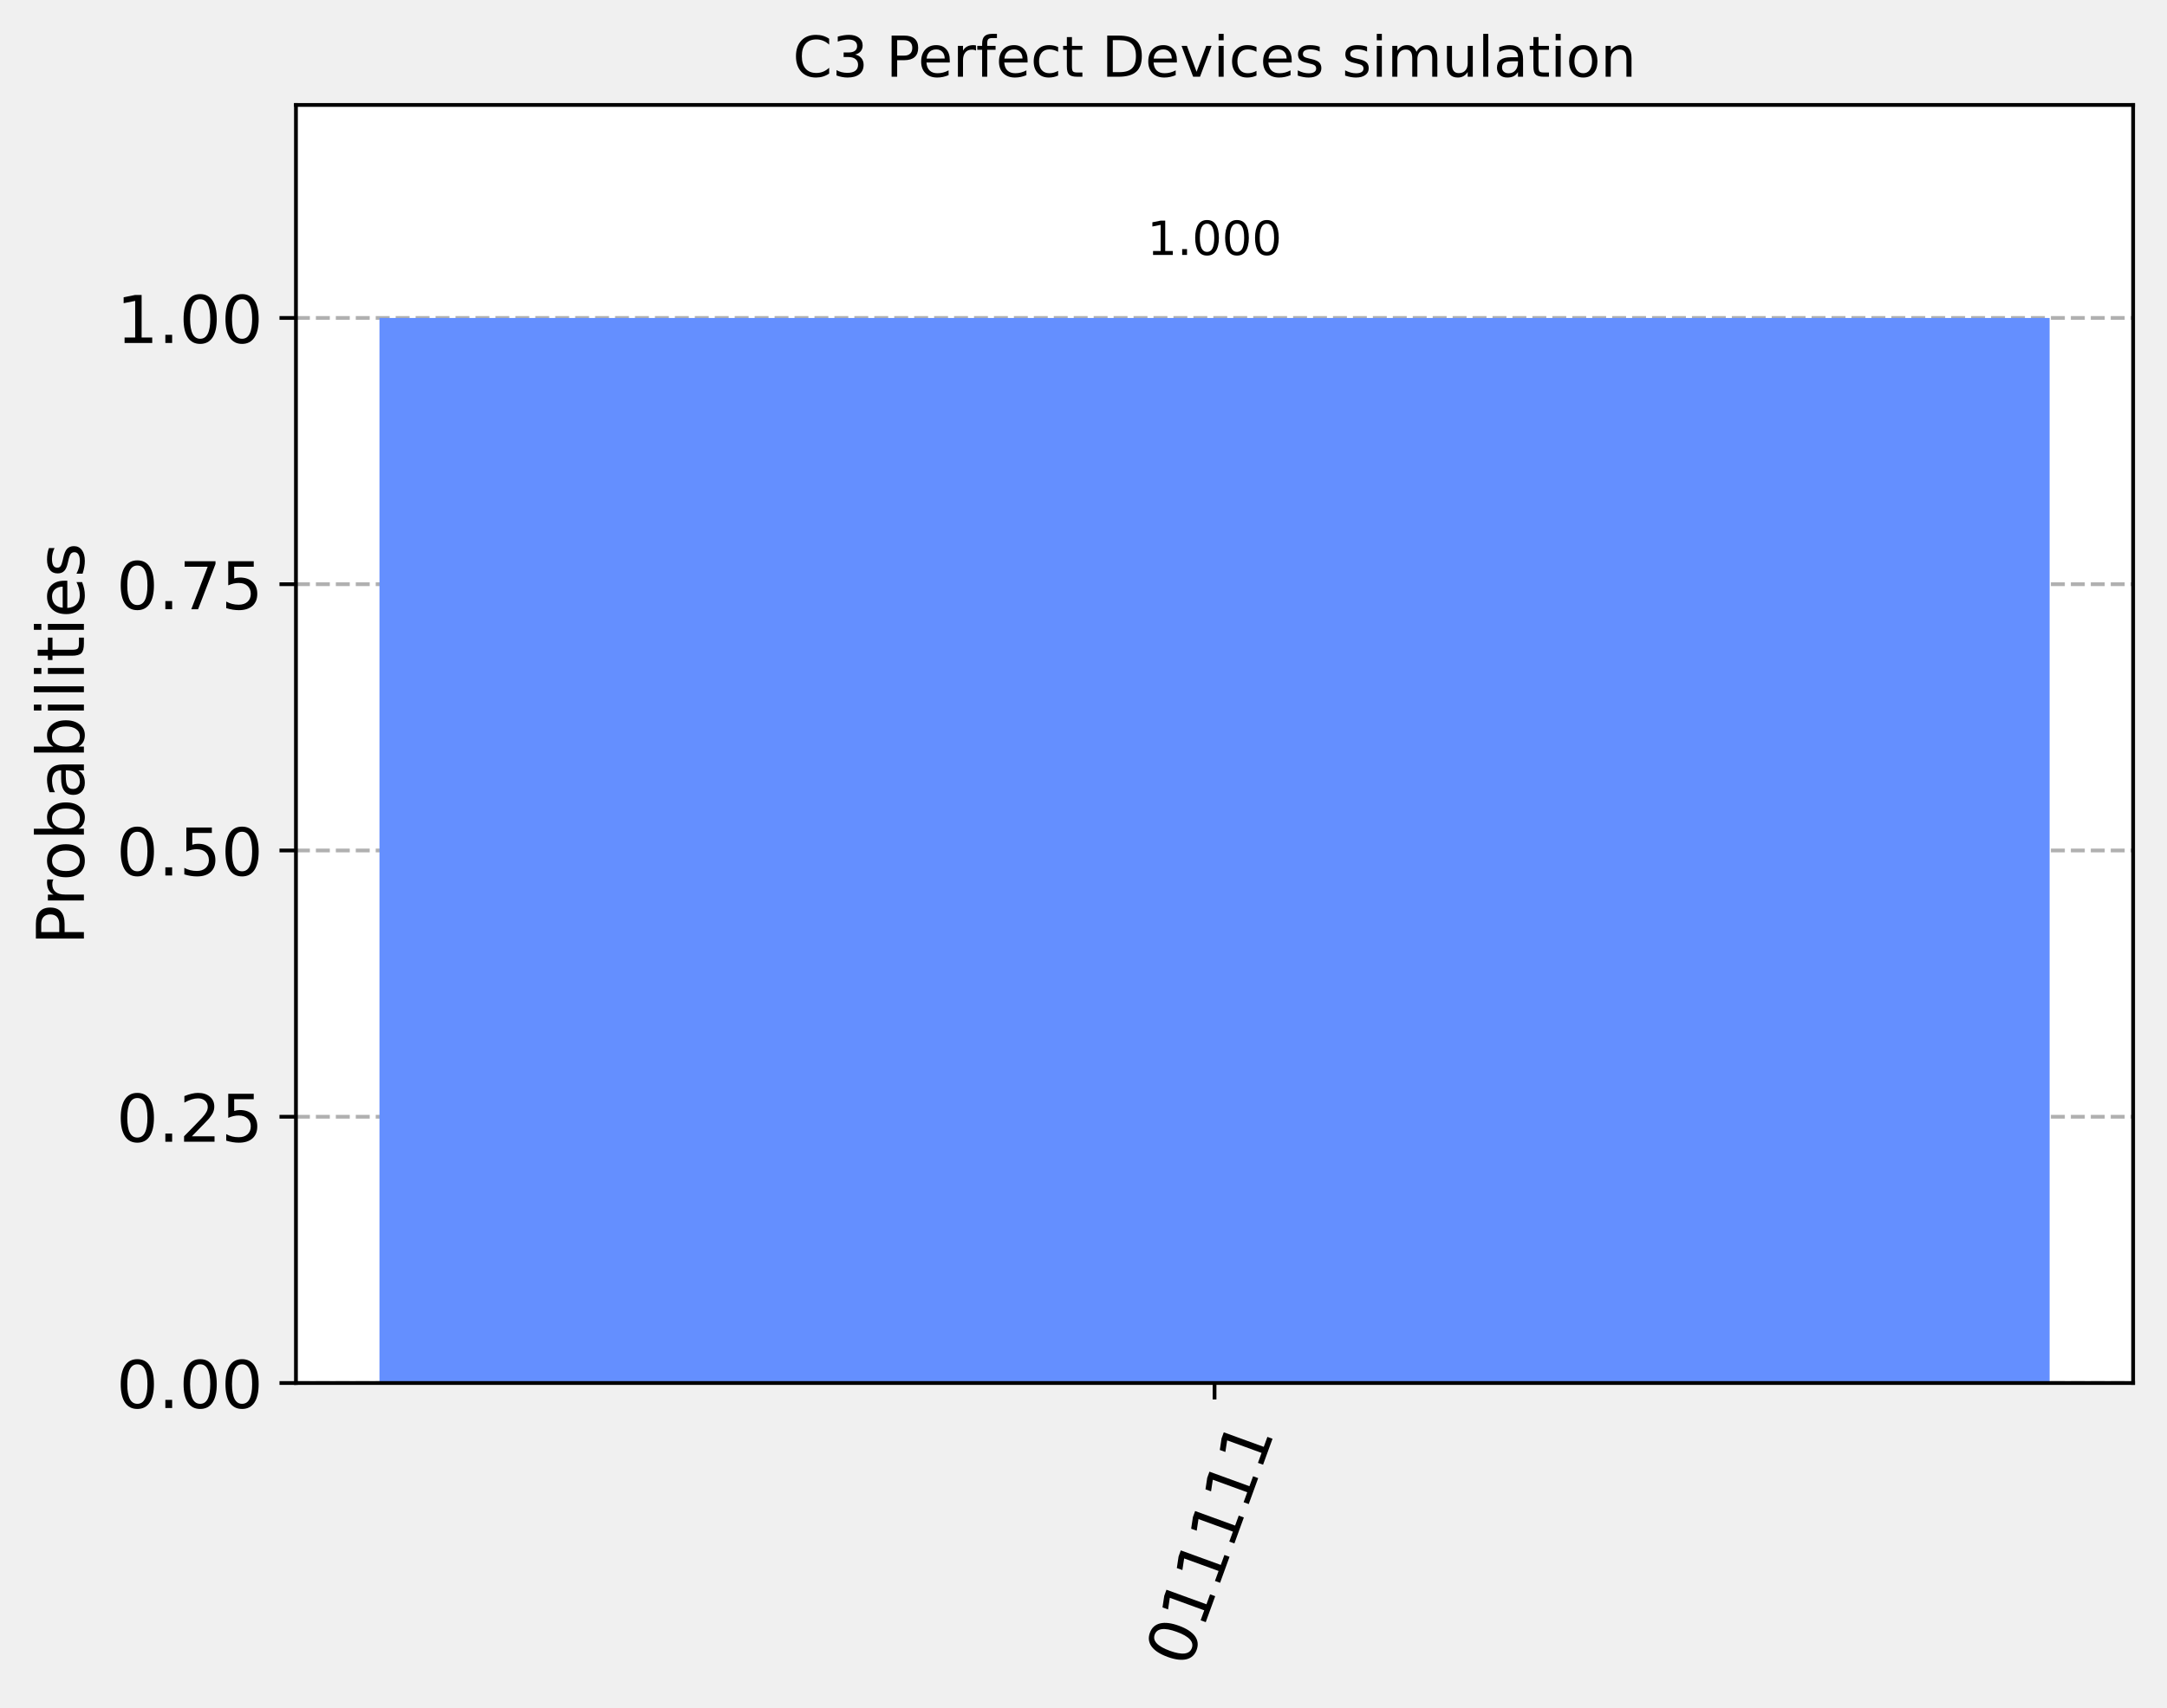
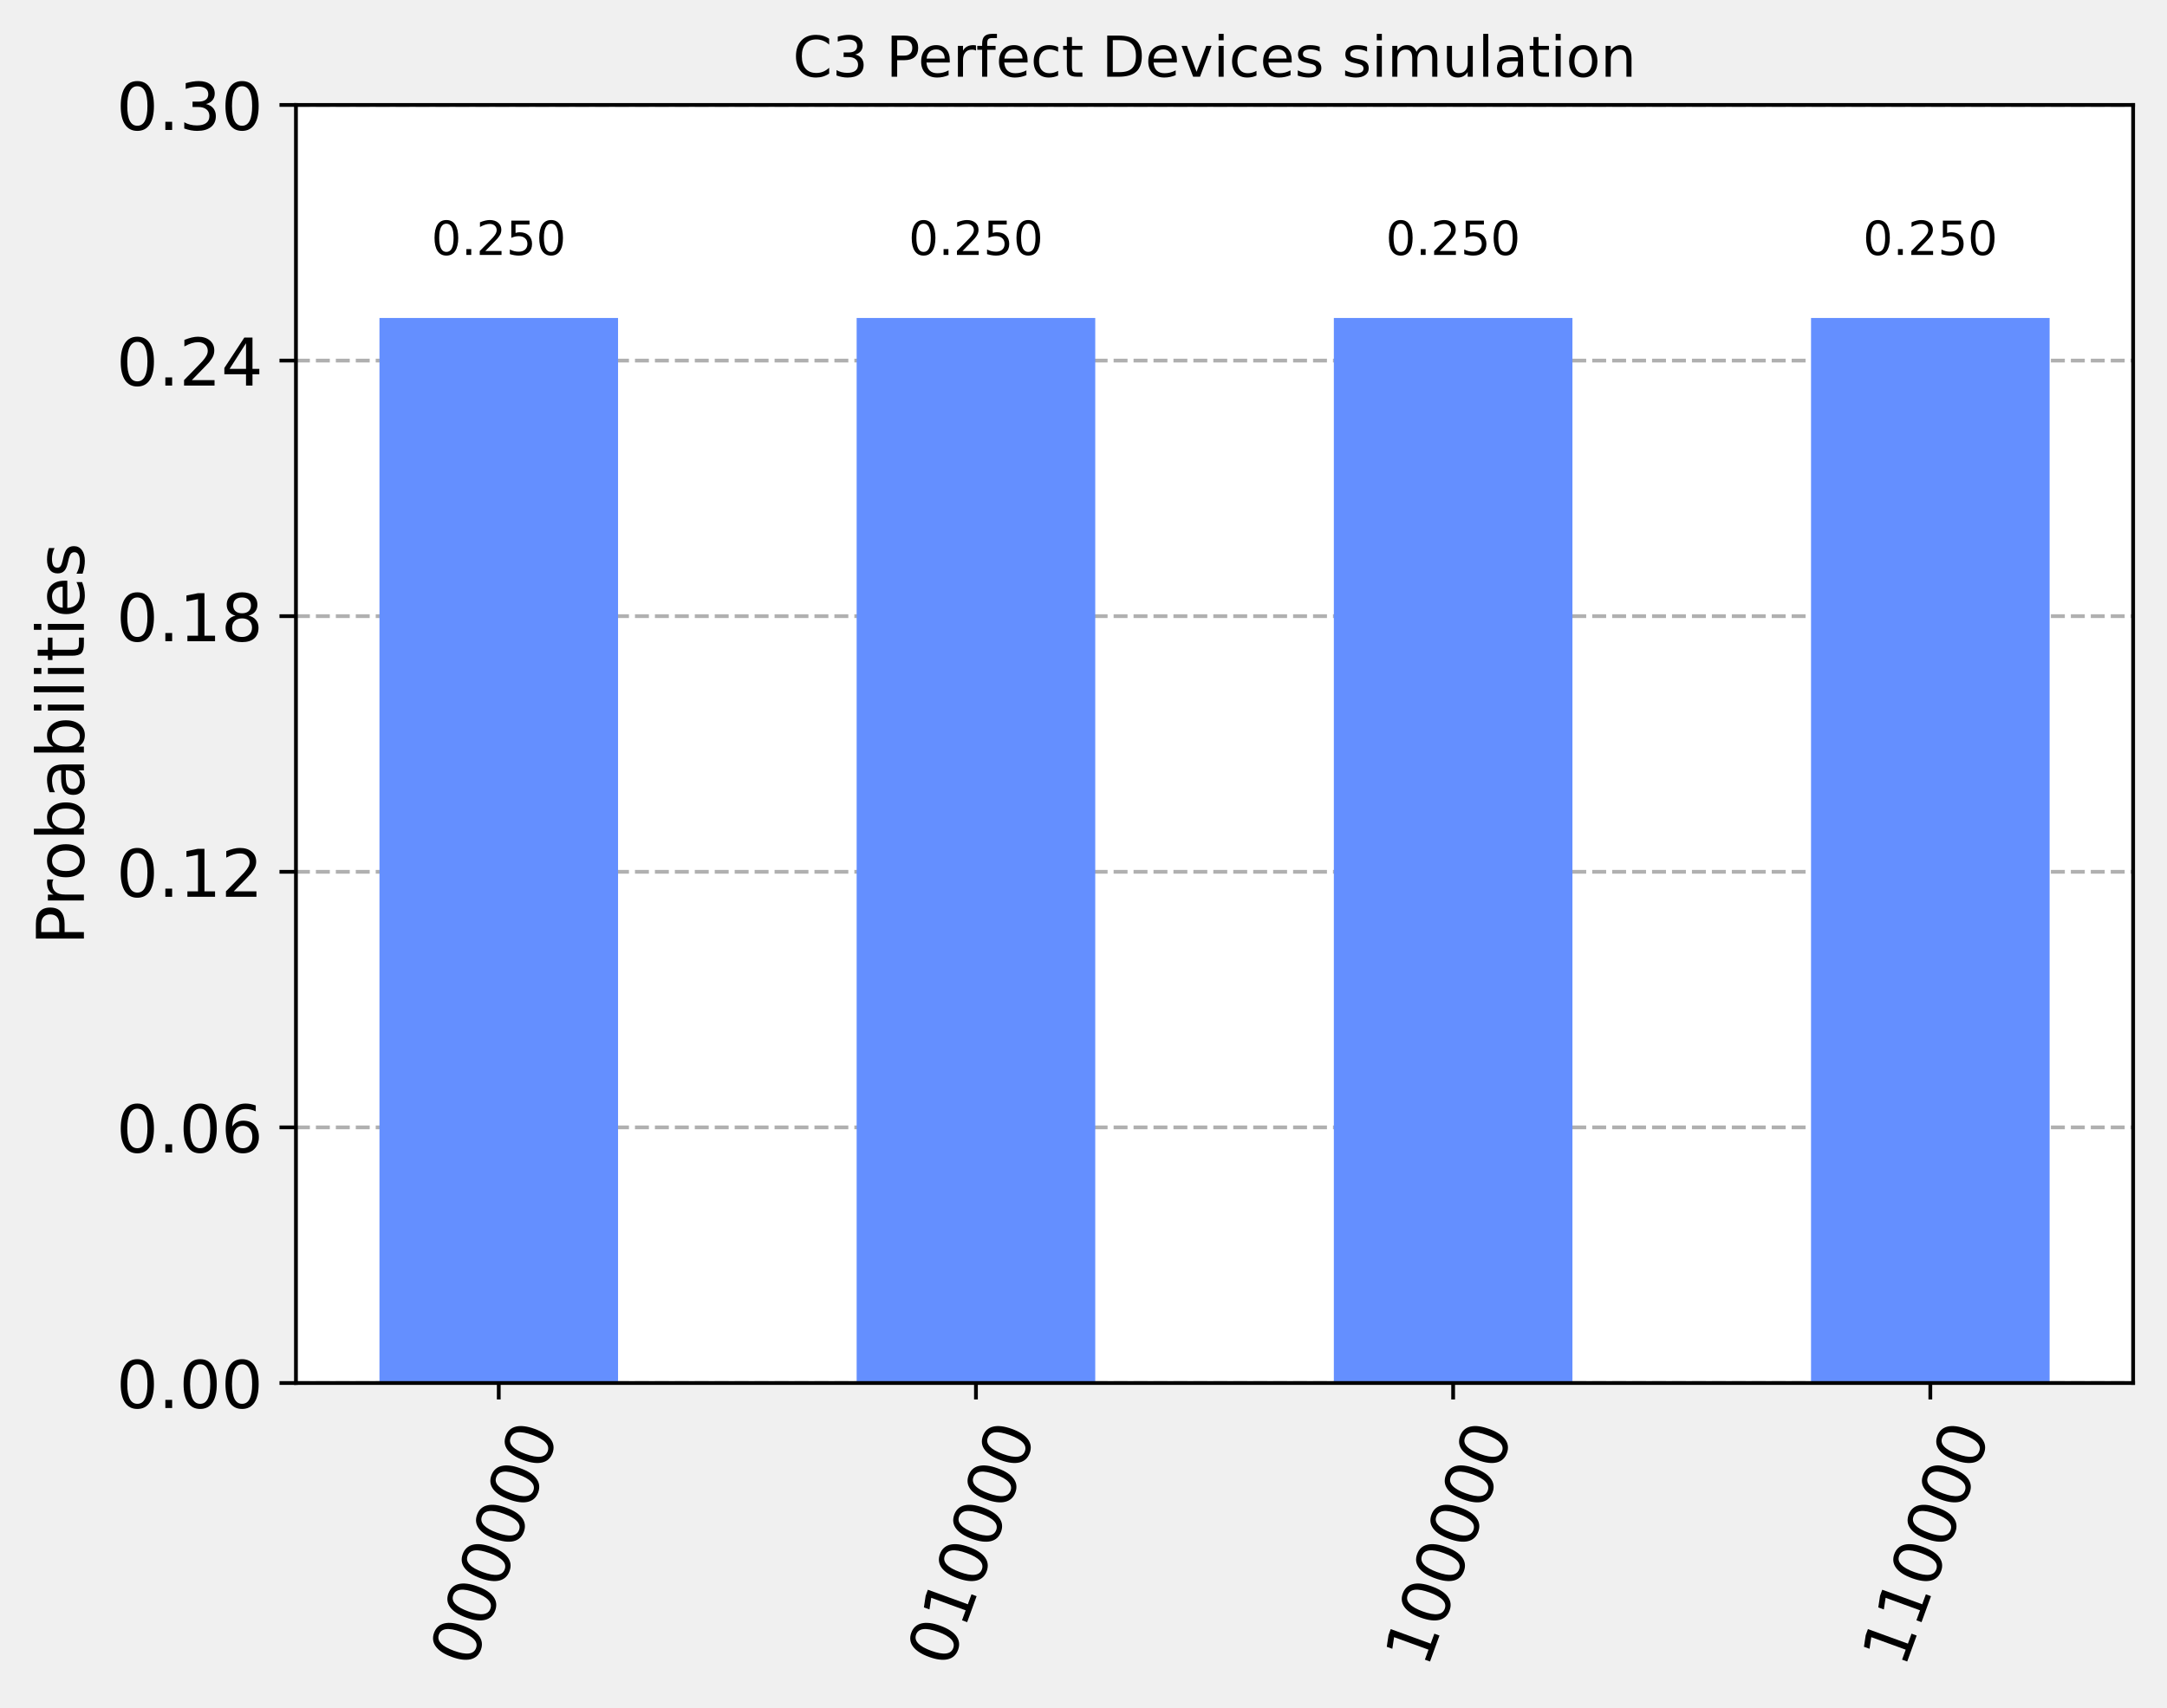
<svg xmlns="http://www.w3.org/2000/svg" xmlns:xlink="http://www.w3.org/1999/xlink" height="363.174pt" version="1.1" viewBox="0 0 460.721 363.174" width="460.721pt">
  <defs>
    <style type="text/css">*{stroke-linecap:butt;stroke-linejoin:round;}</style>
  </defs>
  <g id="figure_1">
    <g id="patch_1">
      <path d="M 0 363.174  L 460.721 363.174  L 460.721 0  L 0 0  z " style="fill:none;" />
    </g>
    <g id="axes_1">
      <g id="patch_2">
        <path d="M 62.921 294.118  L 453.521 294.118  L 453.521 22.318  L 62.921 22.318  z " style="fill:#ffffff;" />
      </g>
      <g id="matplotlib.axis_1">
        <g id="xtick_1">
          <g id="line2d_1">
            <defs>
-               <path d="M 0 0  L 0 3.5  " id="m8549773804" style="stroke:#000000;stroke-width:0.8;" />
+               <path d="M 0 0  L 0 3.5  " id="m5abd4b431c" style="stroke:#000000;stroke-width:0.8;" />
            </defs>
            <g>
-               <use style="stroke:#000000;stroke-width:0.8;" x="258.221" xlink:href="#m8549773804" y="294.118" />
+               <use style="stroke:#000000;stroke-width:0.8;" x="106.039" xlink:href="#m5abd4b431c" y="294.118" />
            </g>
          </g>
          <g id="text_1">
-             <g transform="translate(252.7118 354.9783)rotate(-70)scale(0.14 -0.14)">
+             <g transform="translate(100.5299 354.9783)rotate(-70)scale(0.14 -0.14)">
              <defs>
                <path d="M 31.781 66.406  Q 24.172 66.406 20.328 58.906  Q 16.5 51.422 16.5 36.375  Q 16.5 21.391 20.328 13.891  Q 24.172 6.391 31.781 6.391  Q 39.453 6.391 43.281 13.891  Q 47.125 21.391 47.125 36.375  Q 47.125 51.422 43.281 58.906  Q 39.453 66.406 31.781 66.406  z M 31.781 74.219  Q 44.047 74.219 50.516 64.516  Q 56.984 54.828 56.984 36.375  Q 56.984 17.969 50.516 8.266  Q 44.047 -1.422 31.781 -1.422  Q 19.531 -1.422 13.062 8.266  Q 6.594 17.969 6.594 36.375  Q 6.594 54.828 13.062 64.516  Q 19.531 74.219 31.781 74.219  z " id="DejaVuSans-48" />
+               </defs>
+               <use xlink:href="#DejaVuSans-48" />
+               <use x="63.623" xlink:href="#DejaVuSans-48" />
+               <use x="127.246" xlink:href="#DejaVuSans-48" />
+               <use x="190.869" xlink:href="#DejaVuSans-48" />
+               <use x="254.492" xlink:href="#DejaVuSans-48" />
+               <use x="318.115" xlink:href="#DejaVuSans-48" />
+             </g>
+           </g>
+         </g>
+         <g id="xtick_2">
+           <g id="line2d_2">
+             <g>
+               <use style="stroke:#000000;stroke-width:0.8;" x="207.494" xlink:href="#m5abd4b431c" y="294.118" />
+             </g>
+           </g>
+           <g id="text_2">
+             <g transform="translate(201.9845 354.9783)rotate(-70)scale(0.14 -0.14)">
+               <defs>
                <path d="M 12.406 8.297  L 28.516 8.297  L 28.516 63.922  L 10.984 60.406  L 10.984 69.391  L 28.422 72.906  L 38.281 72.906  L 38.281 8.297  L 54.391 8.297  L 54.391 0  L 12.406 0  z " id="DejaVuSans-49" />
              </defs>
              <use xlink:href="#DejaVuSans-48" />
              <use x="63.623" xlink:href="#DejaVuSans-49" />
-               <use x="127.246" xlink:href="#DejaVuSans-49" />
-               <use x="190.869" xlink:href="#DejaVuSans-49" />
-               <use x="254.492" xlink:href="#DejaVuSans-49" />
-               <use x="318.115" xlink:href="#DejaVuSans-49" />
+               <use x="127.246" xlink:href="#DejaVuSans-48" />
+               <use x="190.869" xlink:href="#DejaVuSans-48" />
+               <use x="254.492" xlink:href="#DejaVuSans-48" />
+               <use x="318.115" xlink:href="#DejaVuSans-48" />
+             </g>
+           </g>
+         </g>
+         <g id="xtick_3">
+           <g id="line2d_3">
+             <g>
+               <use style="stroke:#000000;stroke-width:0.8;" x="308.949" xlink:href="#m5abd4b431c" y="294.118" />
+             </g>
+           </g>
+           <g id="text_3">
+             <g transform="translate(303.439 354.9783)rotate(-70)scale(0.14 -0.14)">
+               <use xlink:href="#DejaVuSans-49" />
+               <use x="63.623" xlink:href="#DejaVuSans-48" />
+               <use x="127.246" xlink:href="#DejaVuSans-48" />
+               <use x="190.869" xlink:href="#DejaVuSans-48" />
+               <use x="254.492" xlink:href="#DejaVuSans-48" />
+               <use x="318.115" xlink:href="#DejaVuSans-48" />
+             </g>
+           </g>
+         </g>
+         <g id="xtick_4">
+           <g id="line2d_4">
+             <g>
+               <use style="stroke:#000000;stroke-width:0.8;" x="410.403" xlink:href="#m5abd4b431c" y="294.118" />
+             </g>
+           </g>
+           <g id="text_4">
+             <g transform="translate(404.8936 354.9783)rotate(-70)scale(0.14 -0.14)">
+               <use xlink:href="#DejaVuSans-49" />
+               <use x="63.623" xlink:href="#DejaVuSans-49" />
+               <use x="127.246" xlink:href="#DejaVuSans-48" />
+               <use x="190.869" xlink:href="#DejaVuSans-48" />
+               <use x="254.492" xlink:href="#DejaVuSans-48" />
+               <use x="318.115" xlink:href="#DejaVuSans-48" />
            </g>
          </g>
        </g>
      </g>
      <g id="matplotlib.axis_2">
        <g id="ytick_1">
-           <g id="line2d_2">
-             <path clip-path="url(#pe351f69ecd)" d="M 62.921 294.118  L 453.521 294.118  " style="fill:none;stroke:#b0b0b0;stroke-dasharray:2.96,1.28;stroke-dashoffset:0;stroke-width:0.8;" />
-           </g>
-           <g id="line2d_3">
+           <g id="line2d_5">
+             <path clip-path="url(#p60ac264415)" d="M 62.921 294.118  L 453.521 294.118  " style="fill:none;stroke:#b0b0b0;stroke-dasharray:2.96,1.28;stroke-dashoffset:0;stroke-width:0.8;" />
+           </g>
+           <g id="line2d_6">
            <defs>
-               <path d="M 0 0  L -3.5 0  " id="m008ce4bd53" style="stroke:#000000;stroke-width:0.8;" />
+               <path d="M 0 0  L -3.5 0  " id="m3400c94bd9" style="stroke:#000000;stroke-width:0.8;" />
            </defs>
            <g>
-               <use style="stroke:#000000;stroke-width:0.8;" x="62.921" xlink:href="#m008ce4bd53" y="294.118" />
-             </g>
-           </g>
-           <g id="text_2">
+               <use style="stroke:#000000;stroke-width:0.8;" x="62.921" xlink:href="#m3400c94bd9" y="294.118" />
+             </g>
+           </g>
+           <g id="text_5">
            <g transform="translate(24.74938 299.437)scale(0.14 -0.14)">
              <defs>
                <path d="M 10.688 12.406  L 21 12.406  L 21 0  L 10.688 0  z " id="DejaVuSans-46" />
              </defs>
              <use xlink:href="#DejaVuSans-48" />
              <use x="63.623" xlink:href="#DejaVuSans-46" />
              <use x="95.41" xlink:href="#DejaVuSans-48" />
              <use x="159.033" xlink:href="#DejaVuSans-48" />
            </g>
          </g>
        </g>
        <g id="ytick_2">
-           <g id="line2d_4">
-             <path clip-path="url(#pe351f69ecd)" d="M 62.921 237.493  L 453.521 237.493  " style="fill:none;stroke:#b0b0b0;stroke-dasharray:2.96,1.28;stroke-dashoffset:0;stroke-width:0.8;" />
-           </g>
-           <g id="line2d_5">
-             <g>
-               <use style="stroke:#000000;stroke-width:0.8;" x="62.921" xlink:href="#m008ce4bd53" y="237.493" />
-             </g>
-           </g>
-           <g id="text_3">
-             <g transform="translate(24.74938 242.812)scale(0.14 -0.14)">
+           <g id="line2d_7">
+             <path clip-path="url(#p60ac264415)" d="M 62.921 239.758  L 453.521 239.758  " style="fill:none;stroke:#b0b0b0;stroke-dasharray:2.96,1.28;stroke-dashoffset:0;stroke-width:0.8;" />
+           </g>
+           <g id="line2d_8">
+             <g>
+               <use style="stroke:#000000;stroke-width:0.8;" x="62.921" xlink:href="#m3400c94bd9" y="239.758" />
+             </g>
+           </g>
+           <g id="text_6">
+             <g transform="translate(24.74938 245.077)scale(0.14 -0.14)">
+               <defs>
+                 <path d="M 33.016 40.375  Q 26.375 40.375 22.484 35.828  Q 18.609 31.297 18.609 23.391  Q 18.609 15.531 22.484 10.953  Q 26.375 6.391 33.016 6.391  Q 39.656 6.391 43.531 10.953  Q 47.406 15.531 47.406 23.391  Q 47.406 31.297 43.531 35.828  Q 39.656 40.375 33.016 40.375  z M 52.594 71.297  L 52.594 62.312  Q 48.875 64.062 45.094 64.984  Q 41.312 65.922 37.594 65.922  Q 27.828 65.922 22.672 59.328  Q 17.531 52.734 16.797 39.406  Q 19.672 43.656 24.016 45.922  Q 28.375 48.188 33.594 48.188  Q 44.578 48.188 50.953 41.516  Q 57.328 34.859 57.328 23.391  Q 57.328 12.156 50.688 5.359  Q 44.047 -1.422 33.016 -1.422  Q 20.359 -1.422 13.672 8.266  Q 6.984 17.969 6.984 36.375  Q 6.984 53.656 15.188 63.938  Q 23.391 74.219 37.203 74.219  Q 40.922 74.219 44.703 73.484  Q 48.484 72.75 52.594 71.297  z " id="DejaVuSans-54" />
+               </defs>
+               <use xlink:href="#DejaVuSans-48" />
+               <use x="63.623" xlink:href="#DejaVuSans-46" />
+               <use x="95.41" xlink:href="#DejaVuSans-48" />
+               <use x="159.033" xlink:href="#DejaVuSans-54" />
+             </g>
+           </g>
+         </g>
+         <g id="ytick_3">
+           <g id="line2d_9">
+             <path clip-path="url(#p60ac264415)" d="M 62.921 185.398  L 453.521 185.398  " style="fill:none;stroke:#b0b0b0;stroke-dasharray:2.96,1.28;stroke-dashoffset:0;stroke-width:0.8;" />
+           </g>
+           <g id="line2d_10">
+             <g>
+               <use style="stroke:#000000;stroke-width:0.8;" x="62.921" xlink:href="#m3400c94bd9" y="185.398" />
+             </g>
+           </g>
+           <g id="text_7">
+             <g transform="translate(24.74938 190.717)scale(0.14 -0.14)">
              <defs>
                <path d="M 19.188 8.297  L 53.609 8.297  L 53.609 0  L 7.328 0  L 7.328 8.297  Q 12.938 14.109 22.625 23.891  Q 32.328 33.688 34.812 36.531  Q 39.547 41.844 41.422 45.531  Q 43.312 49.219 43.312 52.781  Q 43.312 58.594 39.234 62.25  Q 35.156 65.922 28.609 65.922  Q 23.969 65.922 18.812 64.312  Q 13.672 62.703 7.812 59.422  L 7.812 69.391  Q 13.766 71.781 18.938 73  Q 24.125 74.219 28.422 74.219  Q 39.75 74.219 46.484 68.547  Q 53.219 62.891 53.219 53.422  Q 53.219 48.922 51.531 44.891  Q 49.859 40.875 45.406 35.406  Q 44.188 33.984 37.641 27.219  Q 31.109 20.453 19.188 8.297  z " id="DejaVuSans-50" />
-                 <path d="M 10.797 72.906  L 49.516 72.906  L 49.516 64.594  L 19.828 64.594  L 19.828 46.734  Q 21.969 47.469 24.109 47.828  Q 26.266 48.188 28.422 48.188  Q 40.625 48.188 47.75 41.5  Q 54.891 34.812 54.891 23.391  Q 54.891 11.625 47.562 5.094  Q 40.234 -1.422 26.906 -1.422  Q 22.312 -1.422 17.547 -0.641  Q 12.797 0.141 7.719 1.703  L 7.719 11.625  Q 12.109 9.234 16.797 8.062  Q 21.484 6.891 26.703 6.891  Q 35.156 6.891 40.078 11.328  Q 45.016 15.766 45.016 23.391  Q 45.016 31 40.078 35.438  Q 35.156 39.891 26.703 39.891  Q 22.75 39.891 18.812 39.016  Q 14.891 38.141 10.797 36.281  z " id="DejaVuSans-53" />
+               </defs>
+               <use xlink:href="#DejaVuSans-48" />
+               <use x="63.623" xlink:href="#DejaVuSans-46" />
+               <use x="95.41" xlink:href="#DejaVuSans-49" />
+               <use x="159.033" xlink:href="#DejaVuSans-50" />
+             </g>
+           </g>
+         </g>
+         <g id="ytick_4">
+           <g id="line2d_11">
+             <path clip-path="url(#p60ac264415)" d="M 62.921 131.038  L 453.521 131.038  " style="fill:none;stroke:#b0b0b0;stroke-dasharray:2.96,1.28;stroke-dashoffset:0;stroke-width:0.8;" />
+           </g>
+           <g id="line2d_12">
+             <g>
+               <use style="stroke:#000000;stroke-width:0.8;" x="62.921" xlink:href="#m3400c94bd9" y="131.038" />
+             </g>
+           </g>
+           <g id="text_8">
+             <g transform="translate(24.74938 136.357)scale(0.14 -0.14)">
+               <defs>
+                 <path d="M 31.781 34.625  Q 24.75 34.625 20.719 30.859  Q 16.703 27.094 16.703 20.516  Q 16.703 13.922 20.719 10.156  Q 24.75 6.391 31.781 6.391  Q 38.812 6.391 42.859 10.172  Q 46.922 13.969 46.922 20.516  Q 46.922 27.094 42.891 30.859  Q 38.875 34.625 31.781 34.625  z M 21.922 38.812  Q 15.578 40.375 12.031 44.719  Q 8.5 49.078 8.5 55.328  Q 8.5 64.062 14.719 69.141  Q 20.953 74.219 31.781 74.219  Q 42.672 74.219 48.875 69.141  Q 55.078 64.062 55.078 55.328  Q 55.078 49.078 51.531 44.719  Q 48 40.375 41.703 38.812  Q 48.828 37.156 52.797 32.312  Q 56.781 27.484 56.781 20.516  Q 56.781 9.906 50.312 4.234  Q 43.844 -1.422 31.781 -1.422  Q 19.734 -1.422 13.25 4.234  Q 6.781 9.906 6.781 20.516  Q 6.781 27.484 10.781 32.312  Q 14.797 37.156 21.922 38.812  z M 18.312 54.391  Q 18.312 48.734 21.844 45.562  Q 25.391 42.391 31.781 42.391  Q 38.141 42.391 41.719 45.562  Q 45.312 48.734 45.312 54.391  Q 45.312 60.062 41.719 63.234  Q 38.141 66.406 31.781 66.406  Q 25.391 66.406 21.844 63.234  Q 18.312 60.062 18.312 54.391  z " id="DejaVuSans-56" />
+               </defs>
+               <use xlink:href="#DejaVuSans-48" />
+               <use x="63.623" xlink:href="#DejaVuSans-46" />
+               <use x="95.41" xlink:href="#DejaVuSans-49" />
+               <use x="159.033" xlink:href="#DejaVuSans-56" />
+             </g>
+           </g>
+         </g>
+         <g id="ytick_5">
+           <g id="line2d_13">
+             <path clip-path="url(#p60ac264415)" d="M 62.921 76.678  L 453.521 76.678  " style="fill:none;stroke:#b0b0b0;stroke-dasharray:2.96,1.28;stroke-dashoffset:0;stroke-width:0.8;" />
+           </g>
+           <g id="line2d_14">
+             <g>
+               <use style="stroke:#000000;stroke-width:0.8;" x="62.921" xlink:href="#m3400c94bd9" y="76.678" />
+             </g>
+           </g>
+           <g id="text_9">
+             <g transform="translate(24.74938 81.99703)scale(0.14 -0.14)">
+               <defs>
+                 <path d="M 37.797 64.312  L 12.891 25.391  L 37.797 25.391  z M 35.203 72.906  L 47.609 72.906  L 47.609 25.391  L 58.016 25.391  L 58.016 17.188  L 47.609 17.188  L 47.609 0  L 37.797 0  L 37.797 17.188  L 4.891 17.188  L 4.891 26.703  z " id="DejaVuSans-52" />
              </defs>
              <use xlink:href="#DejaVuSans-48" />
              <use x="63.623" xlink:href="#DejaVuSans-46" />
              <use x="95.41" xlink:href="#DejaVuSans-50" />
-               <use x="159.033" xlink:href="#DejaVuSans-53" />
-             </g>
-           </g>
-         </g>
-         <g id="ytick_3">
-           <g id="line2d_6">
-             <path clip-path="url(#pe351f69ecd)" d="M 62.921 180.868  L 453.521 180.868  " style="fill:none;stroke:#b0b0b0;stroke-dasharray:2.96,1.28;stroke-dashoffset:0;stroke-width:0.8;" />
-           </g>
-           <g id="line2d_7">
-             <g>
-               <use style="stroke:#000000;stroke-width:0.8;" x="62.921" xlink:href="#m008ce4bd53" y="180.868" />
-             </g>
-           </g>
-           <g id="text_4">
-             <g transform="translate(24.74938 186.187)scale(0.14 -0.14)">
-               <use xlink:href="#DejaVuSans-48" />
-               <use x="63.623" xlink:href="#DejaVuSans-46" />
-               <use x="95.41" xlink:href="#DejaVuSans-53" />
+               <use x="159.033" xlink:href="#DejaVuSans-52" />
+             </g>
+           </g>
+         </g>
+         <g id="ytick_6">
+           <g id="line2d_15">
+             <path clip-path="url(#p60ac264415)" d="M 62.921 22.318  L 453.521 22.318  " style="fill:none;stroke:#b0b0b0;stroke-dasharray:2.96,1.28;stroke-dashoffset:0;stroke-width:0.8;" />
+           </g>
+           <g id="line2d_16">
+             <g>
+               <use style="stroke:#000000;stroke-width:0.8;" x="62.921" xlink:href="#m3400c94bd9" y="22.318" />
+             </g>
+           </g>
+           <g id="text_10">
+             <g transform="translate(24.74938 27.63703)scale(0.14 -0.14)">
+               <defs>
+                 <path d="M 40.578 39.312  Q 47.656 37.797 51.625 33  Q 55.609 28.219 55.609 21.188  Q 55.609 10.406 48.188 4.484  Q 40.766 -1.422 27.094 -1.422  Q 22.516 -1.422 17.656 -0.516  Q 12.797 0.391 7.625 2.203  L 7.625 11.719  Q 11.719 9.328 16.594 8.109  Q 21.484 6.891 26.812 6.891  Q 36.078 6.891 40.938 10.547  Q 45.797 14.203 45.797 21.188  Q 45.797 27.641 41.281 31.266  Q 36.766 34.906 28.719 34.906  L 20.219 34.906  L 20.219 43.016  L 29.109 43.016  Q 36.375 43.016 40.234 45.922  Q 44.094 48.828 44.094 54.297  Q 44.094 59.906 40.109 62.906  Q 36.141 65.922 28.719 65.922  Q 24.656 65.922 20.016 65.031  Q 15.375 64.156 9.812 62.312  L 9.812 71.094  Q 15.438 72.656 20.344 73.438  Q 25.25 74.219 29.594 74.219  Q 40.828 74.219 47.359 69.109  Q 53.906 64.016 53.906 55.328  Q 53.906 49.266 50.438 45.094  Q 46.969 40.922 40.578 39.312  z " id="DejaVuSans-51" />
+               </defs>
+               <use xlink:href="#DejaVuSans-48" />
+               <use x="63.623" xlink:href="#DejaVuSans-46" />
+               <use x="95.41" xlink:href="#DejaVuSans-51" />
              <use x="159.033" xlink:href="#DejaVuSans-48" />
            </g>
          </g>
        </g>
-         <g id="ytick_4">
-           <g id="line2d_8">
-             <path clip-path="url(#pe351f69ecd)" d="M 62.921 124.243  L 453.521 124.243  " style="fill:none;stroke:#b0b0b0;stroke-dasharray:2.96,1.28;stroke-dashoffset:0;stroke-width:0.8;" />
-           </g>
-           <g id="line2d_9">
-             <g>
-               <use style="stroke:#000000;stroke-width:0.8;" x="62.921" xlink:href="#m008ce4bd53" y="124.243" />
-             </g>
-           </g>
-           <g id="text_5">
-             <g transform="translate(24.74938 129.562)scale(0.14 -0.14)">
-               <defs>
-                 <path d="M 8.203 72.906  L 55.078 72.906  L 55.078 68.703  L 28.609 0  L 18.312 0  L 43.219 64.594  L 8.203 64.594  z " id="DejaVuSans-55" />
-               </defs>
-               <use xlink:href="#DejaVuSans-48" />
-               <use x="63.623" xlink:href="#DejaVuSans-46" />
-               <use x="95.41" xlink:href="#DejaVuSans-55" />
-               <use x="159.033" xlink:href="#DejaVuSans-53" />
-             </g>
-           </g>
-         </g>
-         <g id="ytick_5">
-           <g id="line2d_10">
-             <path clip-path="url(#pe351f69ecd)" d="M 62.921 67.618  L 453.521 67.618  " style="fill:none;stroke:#b0b0b0;stroke-dasharray:2.96,1.28;stroke-dashoffset:0;stroke-width:0.8;" />
-           </g>
-           <g id="line2d_11">
-             <g>
-               <use style="stroke:#000000;stroke-width:0.8;" x="62.921" xlink:href="#m008ce4bd53" y="67.618" />
-             </g>
-           </g>
-           <g id="text_6">
-             <g transform="translate(24.74938 72.93703)scale(0.14 -0.14)">
-               <use xlink:href="#DejaVuSans-49" />
-               <use x="63.623" xlink:href="#DejaVuSans-46" />
-               <use x="95.41" xlink:href="#DejaVuSans-48" />
-               <use x="159.033" xlink:href="#DejaVuSans-48" />
-             </g>
-           </g>
-         </g>
-         <g id="text_7">
+         <g id="text_11">
          <g transform="translate(17.83781 200.9739)rotate(-90)scale(0.14 -0.14)">
            <defs>
              <path d="M 19.672 64.797  L 19.672 37.406  L 32.078 37.406  Q 38.969 37.406 42.719 40.969  Q 46.484 44.531 46.484 51.125  Q 46.484 57.672 42.719 61.234  Q 38.969 64.797 32.078 64.797  z M 9.812 72.906  L 32.078 72.906  Q 44.344 72.906 50.609 67.359  Q 56.891 61.812 56.891 51.125  Q 56.891 40.328 50.609 34.812  Q 44.344 29.297 32.078 29.297  L 19.672 29.297  L 19.672 0  L 9.812 0  z " id="DejaVuSans-80" />
              <path d="M 41.109 46.297  Q 39.594 47.172 37.812 47.578  Q 36.031 48 33.891 48  Q 26.266 48 22.188 43.047  Q 18.109 38.094 18.109 28.812  L 18.109 0  L 9.078 0  L 9.078 54.688  L 18.109 54.688  L 18.109 46.188  Q 20.953 51.172 25.484 53.578  Q 30.031 56 36.531 56  Q 37.453 56 38.578 55.875  Q 39.703 55.766 41.062 55.516  z " id="DejaVuSans-114" />
              <path d="M 30.609 48.391  Q 23.391 48.391 19.188 42.75  Q 14.984 37.109 14.984 27.297  Q 14.984 17.484 19.156 11.844  Q 23.344 6.203 30.609 6.203  Q 37.797 6.203 41.984 11.859  Q 46.188 17.531 46.188 27.297  Q 46.188 37.016 41.984 42.703  Q 37.797 48.391 30.609 48.391  z M 30.609 56  Q 42.328 56 49.016 48.375  Q 55.719 40.766 55.719 27.297  Q 55.719 13.875 49.016 6.219  Q 42.328 -1.422 30.609 -1.422  Q 18.844 -1.422 12.172 6.219  Q 5.516 13.875 5.516 27.297  Q 5.516 40.766 12.172 48.375  Q 18.844 56 30.609 56  z " id="DejaVuSans-111" />
              <path d="M 48.688 27.297  Q 48.688 37.203 44.609 42.844  Q 40.531 48.484 33.406 48.484  Q 26.266 48.484 22.188 42.844  Q 18.109 37.203 18.109 27.297  Q 18.109 17.391 22.188 11.75  Q 26.266 6.109 33.406 6.109  Q 40.531 6.109 44.609 11.75  Q 48.688 17.391 48.688 27.297  z M 18.109 46.391  Q 20.953 51.266 25.266 53.625  Q 29.594 56 35.594 56  Q 45.562 56 51.781 48.094  Q 58.016 40.188 58.016 27.297  Q 58.016 14.406 51.781 6.484  Q 45.562 -1.422 35.594 -1.422  Q 29.594 -1.422 25.266 0.953  Q 20.953 3.328 18.109 8.203  L 18.109 0  L 9.078 0  L 9.078 75.984  L 18.109 75.984  z " id="DejaVuSans-98" />
              <path d="M 34.281 27.484  Q 23.391 27.484 19.188 25  Q 14.984 22.516 14.984 16.5  Q 14.984 11.719 18.141 8.906  Q 21.297 6.109 26.703 6.109  Q 34.188 6.109 38.703 11.406  Q 43.219 16.703 43.219 25.484  L 43.219 27.484  z M 52.203 31.203  L 52.203 0  L 43.219 0  L 43.219 8.297  Q 40.141 3.328 35.547 0.953  Q 30.953 -1.422 24.312 -1.422  Q 15.922 -1.422 10.953 3.297  Q 6 8.016 6 15.922  Q 6 25.141 12.172 29.828  Q 18.359 34.516 30.609 34.516  L 43.219 34.516  L 43.219 35.406  Q 43.219 41.609 39.141 45  Q 35.062 48.391 27.688 48.391  Q 23 48.391 18.547 47.266  Q 14.109 46.141 10.016 43.891  L 10.016 52.203  Q 14.938 54.109 19.578 55.047  Q 24.219 56 28.609 56  Q 40.484 56 46.344 49.844  Q 52.203 43.703 52.203 31.203  z " id="DejaVuSans-97" />
              <path d="M 9.422 54.688  L 18.406 54.688  L 18.406 0  L 9.422 0  z M 9.422 75.984  L 18.406 75.984  L 18.406 64.594  L 9.422 64.594  z " id="DejaVuSans-105" />
              <path d="M 9.422 75.984  L 18.406 75.984  L 18.406 0  L 9.422 0  z " id="DejaVuSans-108" />
              <path d="M 18.312 70.219  L 18.312 54.688  L 36.812 54.688  L 36.812 47.703  L 18.312 47.703  L 18.312 18.016  Q 18.312 11.328 20.141 9.422  Q 21.969 7.516 27.594 7.516  L 36.812 7.516  L 36.812 0  L 27.594 0  Q 17.188 0 13.234 3.875  Q 9.281 7.766 9.281 18.016  L 9.281 47.703  L 2.688 47.703  L 2.688 54.688  L 9.281 54.688  L 9.281 70.219  z " id="DejaVuSans-116" />
              <path d="M 56.203 29.594  L 56.203 25.203  L 14.891 25.203  Q 15.484 15.922 20.484 11.062  Q 25.484 6.203 34.422 6.203  Q 39.594 6.203 44.453 7.469  Q 49.312 8.734 54.109 11.281  L 54.109 2.781  Q 49.266 0.734 44.188 -0.344  Q 39.109 -1.422 33.891 -1.422  Q 20.797 -1.422 13.156 6.188  Q 5.516 13.812 5.516 26.812  Q 5.516 40.234 12.766 48.109  Q 20.016 56 32.328 56  Q 43.359 56 49.781 48.891  Q 56.203 41.797 56.203 29.594  z M 47.219 32.234  Q 47.125 39.594 43.094 43.984  Q 39.062 48.391 32.422 48.391  Q 24.906 48.391 20.391 44.141  Q 15.875 39.891 15.188 32.172  z " id="DejaVuSans-101" />
              <path d="M 44.281 53.078  L 44.281 44.578  Q 40.484 46.531 36.375 47.5  Q 32.281 48.484 27.875 48.484  Q 21.188 48.484 17.844 46.438  Q 14.5 44.391 14.5 40.281  Q 14.5 37.156 16.891 35.375  Q 19.281 33.594 26.516 31.984  L 29.594 31.297  Q 39.156 29.25 43.188 25.516  Q 47.219 21.781 47.219 15.094  Q 47.219 7.469 41.188 3.016  Q 35.156 -1.422 24.609 -1.422  Q 20.219 -1.422 15.453 -0.562  Q 10.688 0.297 5.422 2  L 5.422 11.281  Q 10.406 8.688 15.234 7.391  Q 20.062 6.109 24.812 6.109  Q 31.156 6.109 34.562 8.281  Q 37.984 10.453 37.984 14.406  Q 37.984 18.062 35.516 20.016  Q 33.062 21.969 24.703 23.781  L 21.578 24.516  Q 13.234 26.266 9.516 29.906  Q 5.812 33.547 5.812 39.891  Q 5.812 47.609 11.281 51.797  Q 16.75 56 26.812 56  Q 31.781 56 36.172 55.266  Q 40.578 54.547 44.281 53.078  z " id="DejaVuSans-115" />
            </defs>
            <use xlink:href="#DejaVuSans-80" />
            <use x="58.553" xlink:href="#DejaVuSans-114" />
            <use x="97.416" xlink:href="#DejaVuSans-111" />
            <use x="158.598" xlink:href="#DejaVuSans-98" />
            <use x="222.074" xlink:href="#DejaVuSans-97" />
            <use x="283.354" xlink:href="#DejaVuSans-98" />
            <use x="346.83" xlink:href="#DejaVuSans-105" />
            <use x="374.613" xlink:href="#DejaVuSans-108" />
            <use x="402.396" xlink:href="#DejaVuSans-105" />
            <use x="430.18" xlink:href="#DejaVuSans-116" />
            <use x="469.389" xlink:href="#DejaVuSans-105" />
            <use x="497.172" xlink:href="#DejaVuSans-101" />
            <use x="558.695" xlink:href="#DejaVuSans-115" />
          </g>
        </g>
      </g>
      <g id="patch_3">
-         <path clip-path="url(#pe351f69ecd)" d="M 80.676 294.118  L 435.767 294.118  L 435.767 67.618  L 80.676 67.618  z " style="fill:#648fff;" />
+         <path clip-path="url(#p60ac264415)" d="M 80.676 294.118  L 131.403 294.118  L 131.403 67.618  L 80.676 67.618  z " style="fill:#648fff;" />
      </g>
      <g id="patch_4">
+         <path clip-path="url(#p60ac264415)" d="M 182.13 294.118  L 232.858 294.118  L 232.858 67.618  L 182.13 67.618  z " style="fill:#648fff;" />
+       </g>
+       <g id="patch_5">
+         <path clip-path="url(#p60ac264415)" d="M 283.585 294.118  L 334.312 294.118  L 334.312 67.618  L 283.585 67.618  z " style="fill:#648fff;" />
+       </g>
+       <g id="patch_6">
+         <path clip-path="url(#p60ac264415)" d="M 385.039 294.118  L 435.767 294.118  L 435.767 67.618  L 385.039 67.618  z " style="fill:#648fff;" />
+       </g>
+       <g id="patch_7">
        <path d="M 62.921 294.118  L 62.921 22.318  " style="fill:none;stroke:#000000;stroke-linecap:square;stroke-linejoin:miter;stroke-width:0.8;" />
      </g>
-       <g id="patch_5">
+       <g id="patch_8">
        <path d="M 453.521 294.118  L 453.521 22.318  " style="fill:none;stroke:#000000;stroke-linecap:square;stroke-linejoin:miter;stroke-width:0.8;" />
      </g>
-       <g id="patch_6">
+       <g id="patch_9">
        <path d="M 62.921 294.118  L 453.521 294.118  " style="fill:none;stroke:#000000;stroke-linecap:square;stroke-linejoin:miter;stroke-width:0.8;" />
      </g>
-       <g id="patch_7">
+       <g id="patch_10">
        <path d="M 62.921 22.318  L 453.521 22.318  " style="fill:none;stroke:#000000;stroke-linecap:square;stroke-linejoin:miter;stroke-width:0.8;" />
      </g>
-       <g id="text_8">
-         <g transform="translate(243.9072 54.21344)scale(0.1 -0.1)">
-           <use xlink:href="#DejaVuSans-49" />
+       <g id="text_12">
+         <g transform="translate(91.72537 54.21344)scale(0.1 -0.1)">
+           <defs>
+             <path d="M 10.797 72.906  L 49.516 72.906  L 49.516 64.594  L 19.828 64.594  L 19.828 46.734  Q 21.969 47.469 24.109 47.828  Q 26.266 48.188 28.422 48.188  Q 40.625 48.188 47.75 41.5  Q 54.891 34.812 54.891 23.391  Q 54.891 11.625 47.562 5.094  Q 40.234 -1.422 26.906 -1.422  Q 22.312 -1.422 17.547 -0.641  Q 12.797 0.141 7.719 1.703  L 7.719 11.625  Q 12.109 9.234 16.797 8.062  Q 21.484 6.891 26.703 6.891  Q 35.156 6.891 40.078 11.328  Q 45.016 15.766 45.016 23.391  Q 45.016 31 40.078 35.438  Q 35.156 39.891 26.703 39.891  Q 22.75 39.891 18.812 39.016  Q 14.891 38.141 10.797 36.281  z " id="DejaVuSans-53" />
+           </defs>
+           <use xlink:href="#DejaVuSans-48" />
          <use x="63.623" xlink:href="#DejaVuSans-46" />
-           <use x="95.41" xlink:href="#DejaVuSans-48" />
-           <use x="159.033" xlink:href="#DejaVuSans-48" />
+           <use x="95.41" xlink:href="#DejaVuSans-50" />
+           <use x="159.033" xlink:href="#DejaVuSans-53" />
          <use x="222.656" xlink:href="#DejaVuSans-48" />
        </g>
      </g>
-       <g id="text_9">
+       <g id="text_13">
+         <g transform="translate(193.1799 54.21344)scale(0.1 -0.1)">
+           <use xlink:href="#DejaVuSans-48" />
+           <use x="63.623" xlink:href="#DejaVuSans-46" />
+           <use x="95.41" xlink:href="#DejaVuSans-50" />
+           <use x="159.033" xlink:href="#DejaVuSans-53" />
+           <use x="222.656" xlink:href="#DejaVuSans-48" />
+         </g>
+       </g>
+       <g id="text_14">
+         <g transform="translate(294.6345 54.21344)scale(0.1 -0.1)">
+           <use xlink:href="#DejaVuSans-48" />
+           <use x="63.623" xlink:href="#DejaVuSans-46" />
+           <use x="95.41" xlink:href="#DejaVuSans-50" />
+           <use x="159.033" xlink:href="#DejaVuSans-53" />
+           <use x="222.656" xlink:href="#DejaVuSans-48" />
+         </g>
+       </g>
+       <g id="text_15">
+         <g transform="translate(396.089 54.21344)scale(0.1 -0.1)">
+           <use xlink:href="#DejaVuSans-48" />
+           <use x="63.623" xlink:href="#DejaVuSans-46" />
+           <use x="95.41" xlink:href="#DejaVuSans-50" />
+           <use x="159.033" xlink:href="#DejaVuSans-53" />
+           <use x="222.656" xlink:href="#DejaVuSans-48" />
+         </g>
+       </g>
+       <g id="text_16">
        <g transform="translate(168.5569 16.31812)scale(0.12 -0.12)">
          <defs>
            <path d="M 64.406 67.281  L 64.406 56.891  Q 59.422 61.531 53.781 63.812  Q 48.141 66.109 41.797 66.109  Q 29.297 66.109 22.656 58.469  Q 16.016 50.828 16.016 36.375  Q 16.016 21.969 22.656 14.328  Q 29.297 6.688 41.797 6.688  Q 48.141 6.688 53.781 8.984  Q 59.422 11.281 64.406 15.922  L 64.406 5.609  Q 59.234 2.094 53.438 0.328  Q 47.656 -1.422 41.219 -1.422  Q 24.656 -1.422 15.125 8.703  Q 5.609 18.844 5.609 36.375  Q 5.609 53.953 15.125 64.078  Q 24.656 74.219 41.219 74.219  Q 47.75 74.219 53.531 72.484  Q 59.328 70.75 64.406 67.281  z " id="DejaVuSans-67" />
-             <path d="M 40.578 39.312  Q 47.656 37.797 51.625 33  Q 55.609 28.219 55.609 21.188  Q 55.609 10.406 48.188 4.484  Q 40.766 -1.422 27.094 -1.422  Q 22.516 -1.422 17.656 -0.516  Q 12.797 0.391 7.625 2.203  L 7.625 11.719  Q 11.719 9.328 16.594 8.109  Q 21.484 6.891 26.812 6.891  Q 36.078 6.891 40.938 10.547  Q 45.797 14.203 45.797 21.188  Q 45.797 27.641 41.281 31.266  Q 36.766 34.906 28.719 34.906  L 20.219 34.906  L 20.219 43.016  L 29.109 43.016  Q 36.375 43.016 40.234 45.922  Q 44.094 48.828 44.094 54.297  Q 44.094 59.906 40.109 62.906  Q 36.141 65.922 28.719 65.922  Q 24.656 65.922 20.016 65.031  Q 15.375 64.156 9.812 62.312  L 9.812 71.094  Q 15.438 72.656 20.344 73.438  Q 25.25 74.219 29.594 74.219  Q 40.828 74.219 47.359 69.109  Q 53.906 64.016 53.906 55.328  Q 53.906 49.266 50.438 45.094  Q 46.969 40.922 40.578 39.312  z " id="DejaVuSans-51" />
            <path id="DejaVuSans-32" />
            <path d="M 37.109 75.984  L 37.109 68.5  L 28.516 68.5  Q 23.688 68.5 21.797 66.547  Q 19.922 64.594 19.922 59.516  L 19.922 54.688  L 34.719 54.688  L 34.719 47.703  L 19.922 47.703  L 19.922 0  L 10.891 0  L 10.891 47.703  L 2.297 47.703  L 2.297 54.688  L 10.891 54.688  L 10.891 58.5  Q 10.891 67.625 15.141 71.797  Q 19.391 75.984 28.609 75.984  z " id="DejaVuSans-102" />
            <path d="M 48.781 52.594  L 48.781 44.188  Q 44.969 46.297 41.141 47.344  Q 37.312 48.391 33.406 48.391  Q 24.656 48.391 19.812 42.844  Q 14.984 37.312 14.984 27.297  Q 14.984 17.281 19.812 11.734  Q 24.656 6.203 33.406 6.203  Q 37.312 6.203 41.141 7.25  Q 44.969 8.297 48.781 10.406  L 48.781 2.094  Q 45.016 0.344 40.984 -0.531  Q 36.969 -1.422 32.422 -1.422  Q 20.062 -1.422 12.781 6.344  Q 5.516 14.109 5.516 27.297  Q 5.516 40.672 12.859 48.328  Q 20.219 56 33.016 56  Q 37.156 56 41.109 55.141  Q 45.062 54.297 48.781 52.594  z " id="DejaVuSans-99" />
            <path d="M 19.672 64.797  L 19.672 8.109  L 31.594 8.109  Q 46.688 8.109 53.688 14.938  Q 60.688 21.781 60.688 36.531  Q 60.688 51.172 53.688 57.984  Q 46.688 64.797 31.594 64.797  z M 9.812 72.906  L 30.078 72.906  Q 51.266 72.906 61.172 64.094  Q 71.094 55.281 71.094 36.531  Q 71.094 17.672 61.125 8.828  Q 51.172 0 30.078 0  L 9.812 0  z " id="DejaVuSans-68" />
            <path d="M 2.984 54.688  L 12.5 54.688  L 29.594 8.797  L 46.688 54.688  L 56.203 54.688  L 35.688 0  L 23.484 0  z " id="DejaVuSans-118" />
            <path d="M 52 44.188  Q 55.375 50.25 60.062 53.125  Q 64.75 56 71.094 56  Q 79.641 56 84.281 50.016  Q 88.922 44.047 88.922 33.016  L 88.922 0  L 79.891 0  L 79.891 32.719  Q 79.891 40.578 77.094 44.375  Q 74.312 48.188 68.609 48.188  Q 61.625 48.188 57.562 43.547  Q 53.516 38.922 53.516 30.906  L 53.516 0  L 44.484 0  L 44.484 32.719  Q 44.484 40.625 41.703 44.406  Q 38.922 48.188 33.109 48.188  Q 26.219 48.188 22.156 43.531  Q 18.109 38.875 18.109 30.906  L 18.109 0  L 9.078 0  L 9.078 54.688  L 18.109 54.688  L 18.109 46.188  Q 21.188 51.219 25.484 53.609  Q 29.781 56 35.688 56  Q 41.656 56 45.828 52.969  Q 50 49.953 52 44.188  z " id="DejaVuSans-109" />
            <path d="M 8.5 21.578  L 8.5 54.688  L 17.484 54.688  L 17.484 21.922  Q 17.484 14.156 20.5 10.266  Q 23.531 6.391 29.594 6.391  Q 36.859 6.391 41.078 11.031  Q 45.312 15.672 45.312 23.688  L 45.312 54.688  L 54.297 54.688  L 54.297 0  L 45.312 0  L 45.312 8.406  Q 42.047 3.422 37.719 1  Q 33.406 -1.422 27.688 -1.422  Q 18.266 -1.422 13.375 4.438  Q 8.5 10.297 8.5 21.578  z M 31.109 56  z " id="DejaVuSans-117" />
            <path d="M 54.891 33.016  L 54.891 0  L 45.906 0  L 45.906 32.719  Q 45.906 40.484 42.875 44.328  Q 39.844 48.188 33.797 48.188  Q 26.516 48.188 22.312 43.547  Q 18.109 38.922 18.109 30.906  L 18.109 0  L 9.078 0  L 9.078 54.688  L 18.109 54.688  L 18.109 46.188  Q 21.344 51.125 25.703 53.562  Q 30.078 56 35.797 56  Q 45.219 56 50.047 50.172  Q 54.891 44.344 54.891 33.016  z " id="DejaVuSans-110" />
          </defs>
          <use xlink:href="#DejaVuSans-67" />
          <use x="69.824" xlink:href="#DejaVuSans-51" />
          <use x="133.447" xlink:href="#DejaVuSans-32" />
          <use x="165.234" xlink:href="#DejaVuSans-80" />
          <use x="221.912" xlink:href="#DejaVuSans-101" />
          <use x="283.436" xlink:href="#DejaVuSans-114" />
          <use x="324.549" xlink:href="#DejaVuSans-102" />
          <use x="359.754" xlink:href="#DejaVuSans-101" />
          <use x="421.277" xlink:href="#DejaVuSans-99" />
          <use x="476.258" xlink:href="#DejaVuSans-116" />
          <use x="515.467" xlink:href="#DejaVuSans-32" />
          <use x="547.254" xlink:href="#DejaVuSans-68" />
          <use x="624.256" xlink:href="#DejaVuSans-101" />
          <use x="685.779" xlink:href="#DejaVuSans-118" />
          <use x="744.959" xlink:href="#DejaVuSans-105" />
          <use x="772.742" xlink:href="#DejaVuSans-99" />
          <use x="827.723" xlink:href="#DejaVuSans-101" />
          <use x="889.246" xlink:href="#DejaVuSans-115" />
          <use x="941.346" xlink:href="#DejaVuSans-32" />
          <use x="973.133" xlink:href="#DejaVuSans-115" />
          <use x="1025.232" xlink:href="#DejaVuSans-105" />
          <use x="1053.016" xlink:href="#DejaVuSans-109" />
          <use x="1150.428" xlink:href="#DejaVuSans-117" />
          <use x="1213.807" xlink:href="#DejaVuSans-108" />
          <use x="1241.59" xlink:href="#DejaVuSans-97" />
          <use x="1302.869" xlink:href="#DejaVuSans-116" />
          <use x="1342.078" xlink:href="#DejaVuSans-105" />
          <use x="1369.861" xlink:href="#DejaVuSans-111" />
          <use x="1431.043" xlink:href="#DejaVuSans-110" />
        </g>
      </g>
    </g>
  </g>
  <defs>
-     <clipPath id="pe351f69ecd">
+     <clipPath id="p60ac264415">
      <rect height="271.8" width="390.6" x="62.921" y="22.318" />
    </clipPath>
  </defs>
</svg>
